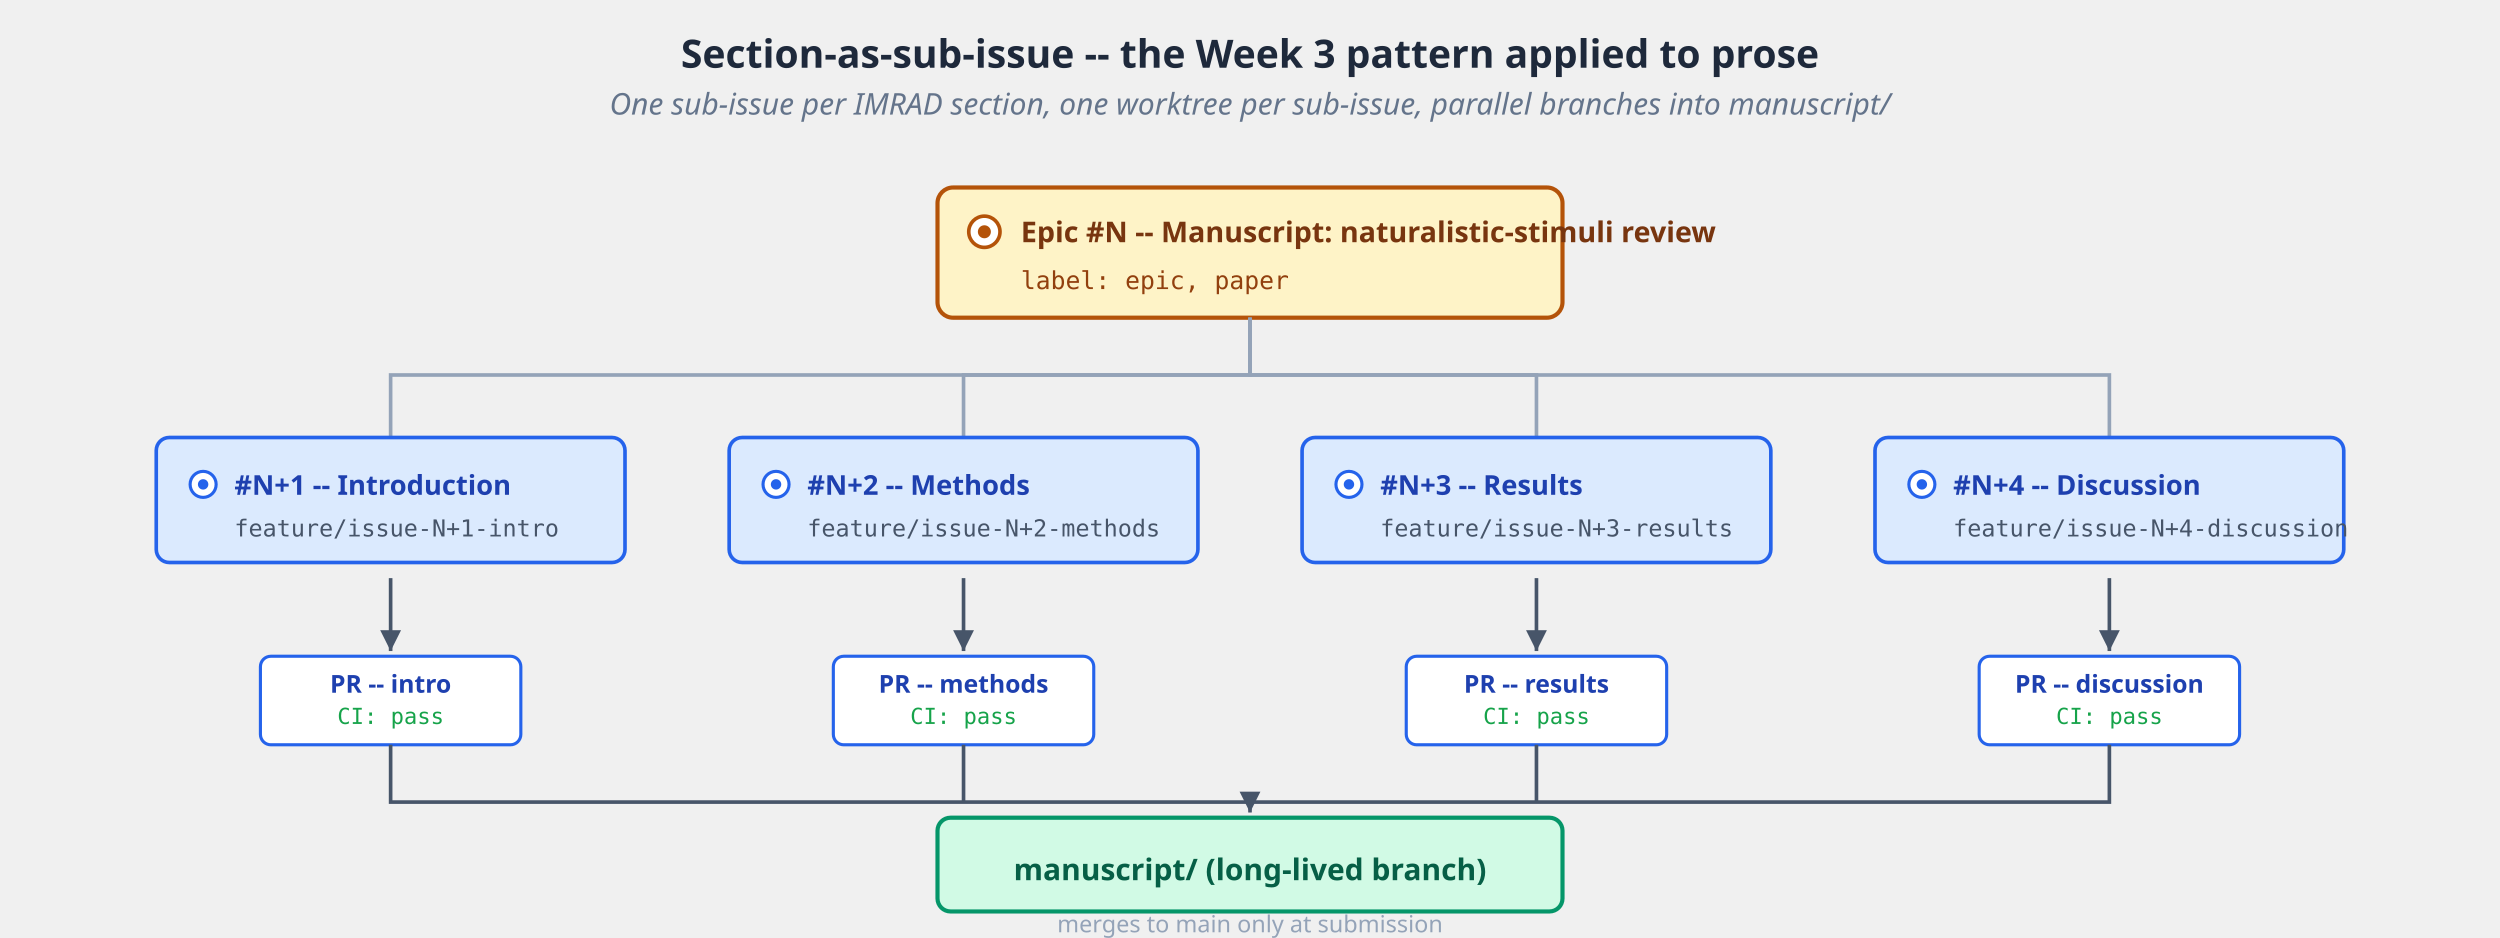
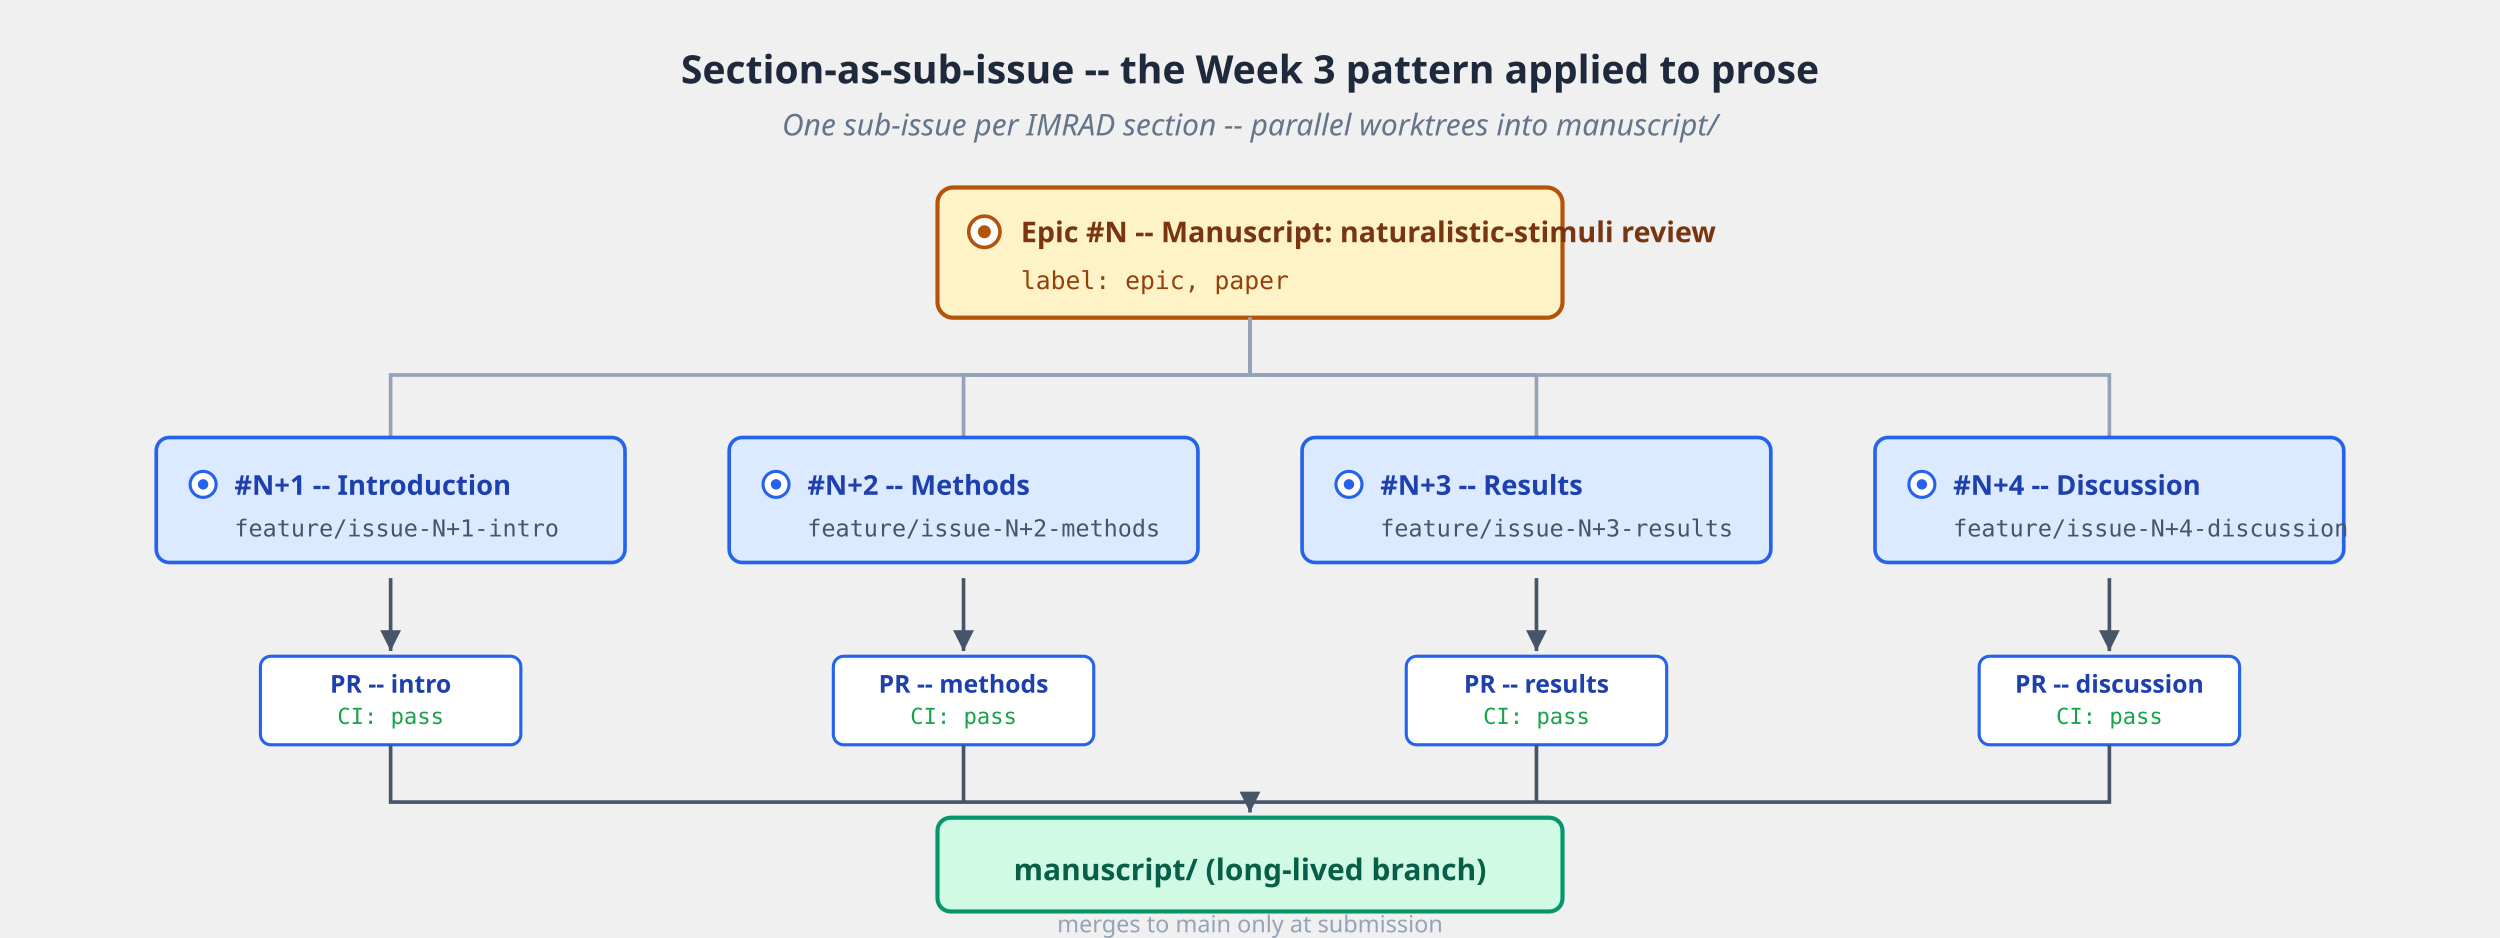
<svg xmlns="http://www.w3.org/2000/svg" viewBox="0 0 960 360" width="960" height="360">
-   <text x="480" y="26" font-family="sans-serif" font-size="15" fill="#1E293B" font-weight="bold" text-anchor="middle">Section-as-sub-issue -- the Week 3 pattern applied to prose</text>
-   <text x="480" y="44" font-family="sans-serif" font-size="11.5" fill="#64748B" font-style="italic" text-anchor="middle">One sub-issue per IMRAD section, one worktree per sub-issue, parallel branches into manuscript/</text>
+   <text x="480" y="32" font-family="sans-serif" font-size="15" fill="#1E293B" font-weight="bold" text-anchor="middle">Section-as-sub-issue -- the Week 3 pattern applied to prose</text>
+   <text x="480" y="52" font-family="sans-serif" font-size="11.5" fill="#64748B" font-style="italic" text-anchor="middle">One sub-issue per IMRAD section -- parallel worktrees into manuscript/</text>
  <g>
    <rect x="360" y="72" width="240" height="50" rx="6" fill="#FEF3C7" stroke="#B45309" stroke-width="1.6" />
    <circle cx="378" cy="89" r="6" fill="#FFFFFF" stroke="#B45309" stroke-width="1.4" />
    <circle cx="378" cy="89" r="2.5" fill="#B45309" />
    <text x="392" y="93" font-family="sans-serif" font-size="11" fill="#78350F" font-weight="bold">Epic #N -- Manuscript: naturalistic-stimuli review</text>
    <text x="392" y="111" font-family="monospace" font-size="9.5" fill="#92400E">label: epic, paper</text>
  </g>
  <path d="M480 122 L480 144 L150 144 L150 168" fill="none" stroke="#94A3B8" stroke-width="1.4" />
  <path d="M480 122 L480 144 L370 144 L370 168" fill="none" stroke="#94A3B8" stroke-width="1.4" />
  <path d="M480 122 L480 144 L590 144 L590 168" fill="none" stroke="#94A3B8" stroke-width="1.4" />
  <path d="M480 122 L480 144 L810 144 L810 168" fill="none" stroke="#94A3B8" stroke-width="1.4" />
  <g>
    <rect x="60" y="168" width="180" height="48" rx="5" fill="#DBEAFE" stroke="#2563EB" stroke-width="1.4" />
    <circle cx="78" cy="186" r="5" fill="#FFFFFF" stroke="#2563EB" stroke-width="1.2" />
    <circle cx="78" cy="186" r="2" fill="#2563EB" />
    <text x="90" y="190" font-family="sans-serif" font-size="10.5" fill="#1E40AF" font-weight="bold">#N+1 -- Introduction</text>
    <text x="90" y="206" font-family="monospace" font-size="9" fill="#475569">feature/issue-N+1-intro</text>
  </g>
  <g>
    <rect x="280" y="168" width="180" height="48" rx="5" fill="#DBEAFE" stroke="#2563EB" stroke-width="1.4" />
    <circle cx="298" cy="186" r="5" fill="#FFFFFF" stroke="#2563EB" stroke-width="1.2" />
    <circle cx="298" cy="186" r="2" fill="#2563EB" />
    <text x="310" y="190" font-family="sans-serif" font-size="10.5" fill="#1E40AF" font-weight="bold">#N+2 -- Methods</text>
    <text x="310" y="206" font-family="monospace" font-size="9" fill="#475569">feature/issue-N+2-methods</text>
  </g>
  <g>
    <rect x="500" y="168" width="180" height="48" rx="5" fill="#DBEAFE" stroke="#2563EB" stroke-width="1.4" />
    <circle cx="518" cy="186" r="5" fill="#FFFFFF" stroke="#2563EB" stroke-width="1.2" />
    <circle cx="518" cy="186" r="2" fill="#2563EB" />
    <text x="530" y="190" font-family="sans-serif" font-size="10.5" fill="#1E40AF" font-weight="bold">#N+3 -- Results</text>
    <text x="530" y="206" font-family="monospace" font-size="9" fill="#475569">feature/issue-N+3-results</text>
  </g>
  <g>
    <rect x="720" y="168" width="180" height="48" rx="5" fill="#DBEAFE" stroke="#2563EB" stroke-width="1.4" />
    <circle cx="738" cy="186" r="5" fill="#FFFFFF" stroke="#2563EB" stroke-width="1.2" />
    <circle cx="738" cy="186" r="2" fill="#2563EB" />
    <text x="750" y="190" font-family="sans-serif" font-size="10.5" fill="#1E40AF" font-weight="bold">#N+4 -- Discussion</text>
    <text x="750" y="206" font-family="monospace" font-size="9" fill="#475569">feature/issue-N+4-discussion</text>
  </g>
  <path d="M150 222 L150 250" fill="none" stroke="#475569" stroke-width="1.4" />
  <polygon points="150,250 146,242 154,242" fill="#475569" />
  <path d="M370 222 L370 250" fill="none" stroke="#475569" stroke-width="1.4" />
  <polygon points="370,250 366,242 374,242" fill="#475569" />
  <path d="M590 222 L590 250" fill="none" stroke="#475569" stroke-width="1.4" />
  <polygon points="590,250 586,242 594,242" fill="#475569" />
  <path d="M810 222 L810 250" fill="none" stroke="#475569" stroke-width="1.4" />
  <polygon points="810,250 806,242 814,242" fill="#475569" />
  <g>
    <rect x="100" y="252" width="100" height="34" rx="4" fill="#FFFFFF" stroke="#2563EB" stroke-width="1.2" />
    <text x="150" y="266" font-family="sans-serif" font-size="9.5" fill="#1E40AF" font-weight="bold" text-anchor="middle">PR -- intro</text>
    <text x="150" y="278" font-family="monospace" font-size="8.5" fill="#16A34A" text-anchor="middle">CI: pass</text>
  </g>
  <g>
    <rect x="320" y="252" width="100" height="34" rx="4" fill="#FFFFFF" stroke="#2563EB" stroke-width="1.2" />
    <text x="370" y="266" font-family="sans-serif" font-size="9.5" fill="#1E40AF" font-weight="bold" text-anchor="middle">PR -- methods</text>
    <text x="370" y="278" font-family="monospace" font-size="8.5" fill="#16A34A" text-anchor="middle">CI: pass</text>
  </g>
  <g>
    <rect x="540" y="252" width="100" height="34" rx="4" fill="#FFFFFF" stroke="#2563EB" stroke-width="1.2" />
    <text x="590" y="266" font-family="sans-serif" font-size="9.5" fill="#1E40AF" font-weight="bold" text-anchor="middle">PR -- results</text>
    <text x="590" y="278" font-family="monospace" font-size="8.5" fill="#16A34A" text-anchor="middle">CI: pass</text>
  </g>
  <g>
    <rect x="760" y="252" width="100" height="34" rx="4" fill="#FFFFFF" stroke="#2563EB" stroke-width="1.2" />
    <text x="810" y="266" font-family="sans-serif" font-size="9.5" fill="#1E40AF" font-weight="bold" text-anchor="middle">PR -- discussion</text>
    <text x="810" y="278" font-family="monospace" font-size="8.5" fill="#16A34A" text-anchor="middle">CI: pass</text>
  </g>
  <path d="M150 286 L150 308 L480 308 L480 312" fill="none" stroke="#475569" stroke-width="1.4" />
  <path d="M370 286 L370 308" fill="none" stroke="#475569" stroke-width="1.4" />
  <path d="M590 286 L590 308" fill="none" stroke="#475569" stroke-width="1.4" />
  <path d="M810 286 L810 308 L480 308" fill="none" stroke="#475569" stroke-width="1.4" />
  <polygon points="480,312 476,304 484,304" fill="#475569" />
  <g>
    <rect x="360" y="314" width="240" height="36" rx="5" fill="#D1FAE5" stroke="#059669" stroke-width="1.6" />
    <text x="480" y="338" font-family="sans-serif" font-size="11.5" fill="#065F46" font-weight="bold" text-anchor="middle">manuscript/  (long-lived branch)</text>
  </g>
  <text x="480" y="358" font-family="sans-serif" font-size="9" fill="#94A3B8" text-anchor="middle">merges to main only at submission</text>
</svg>
